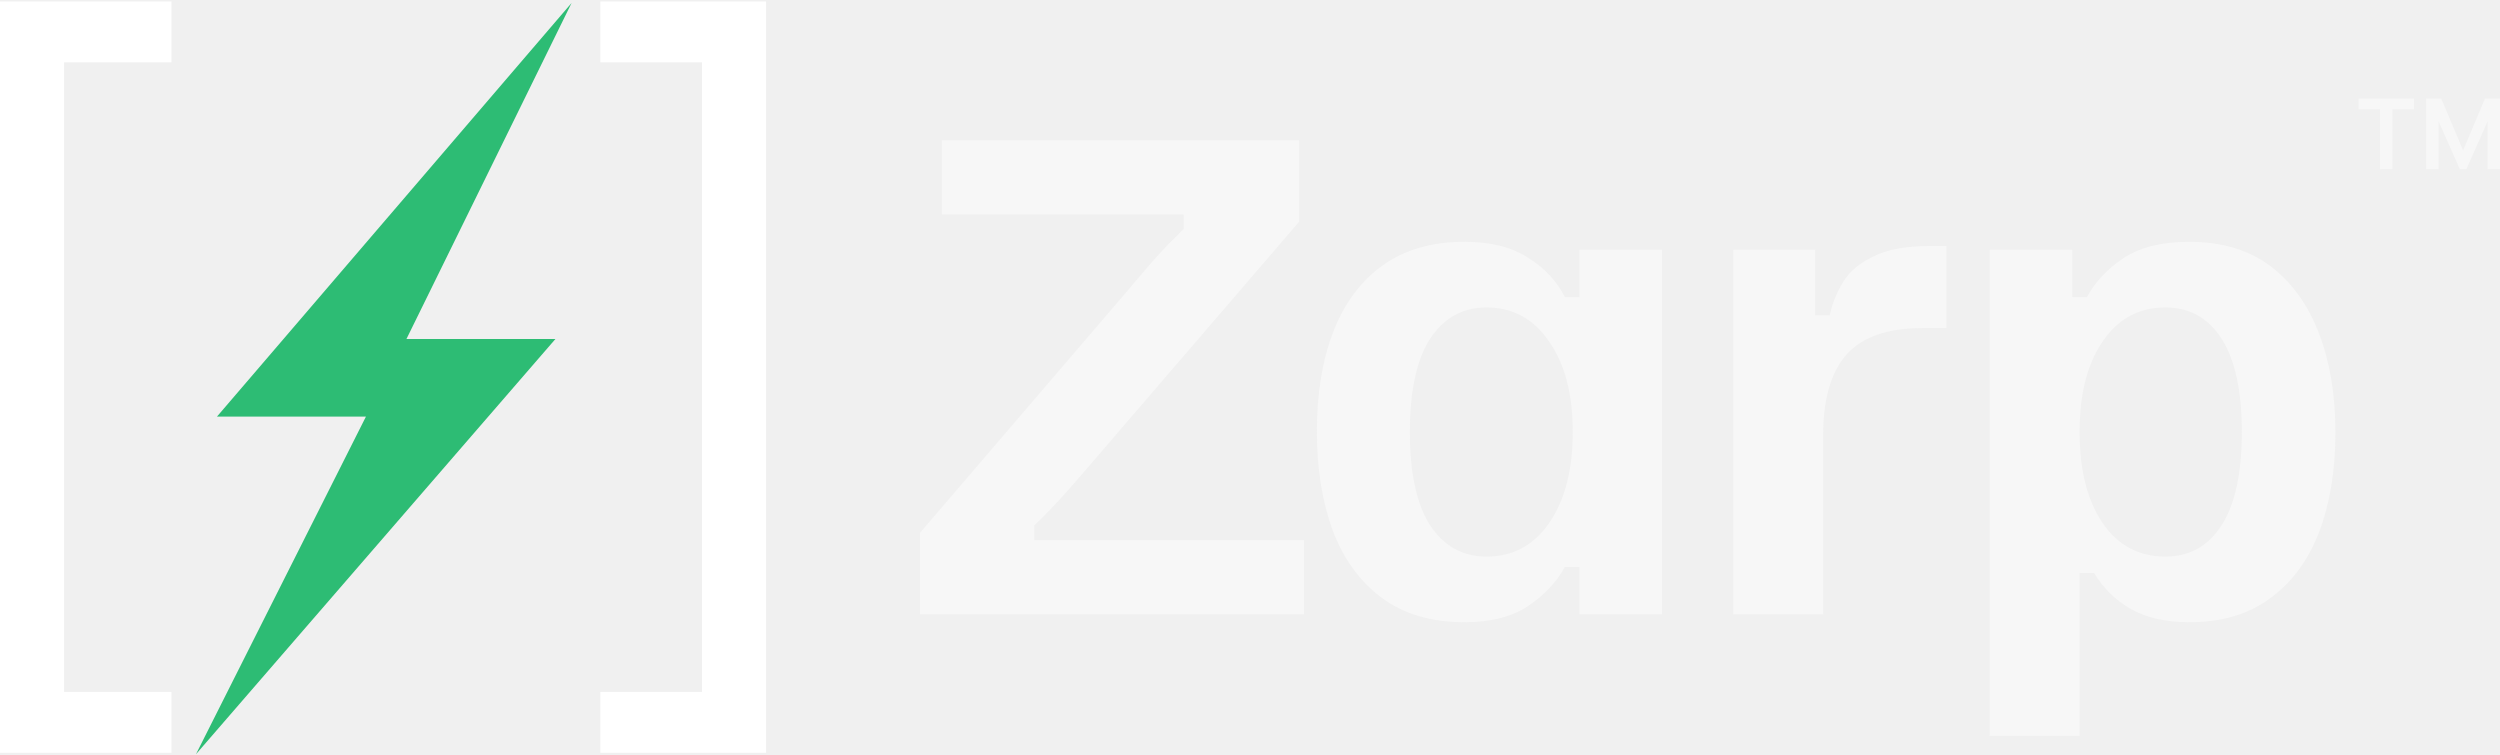
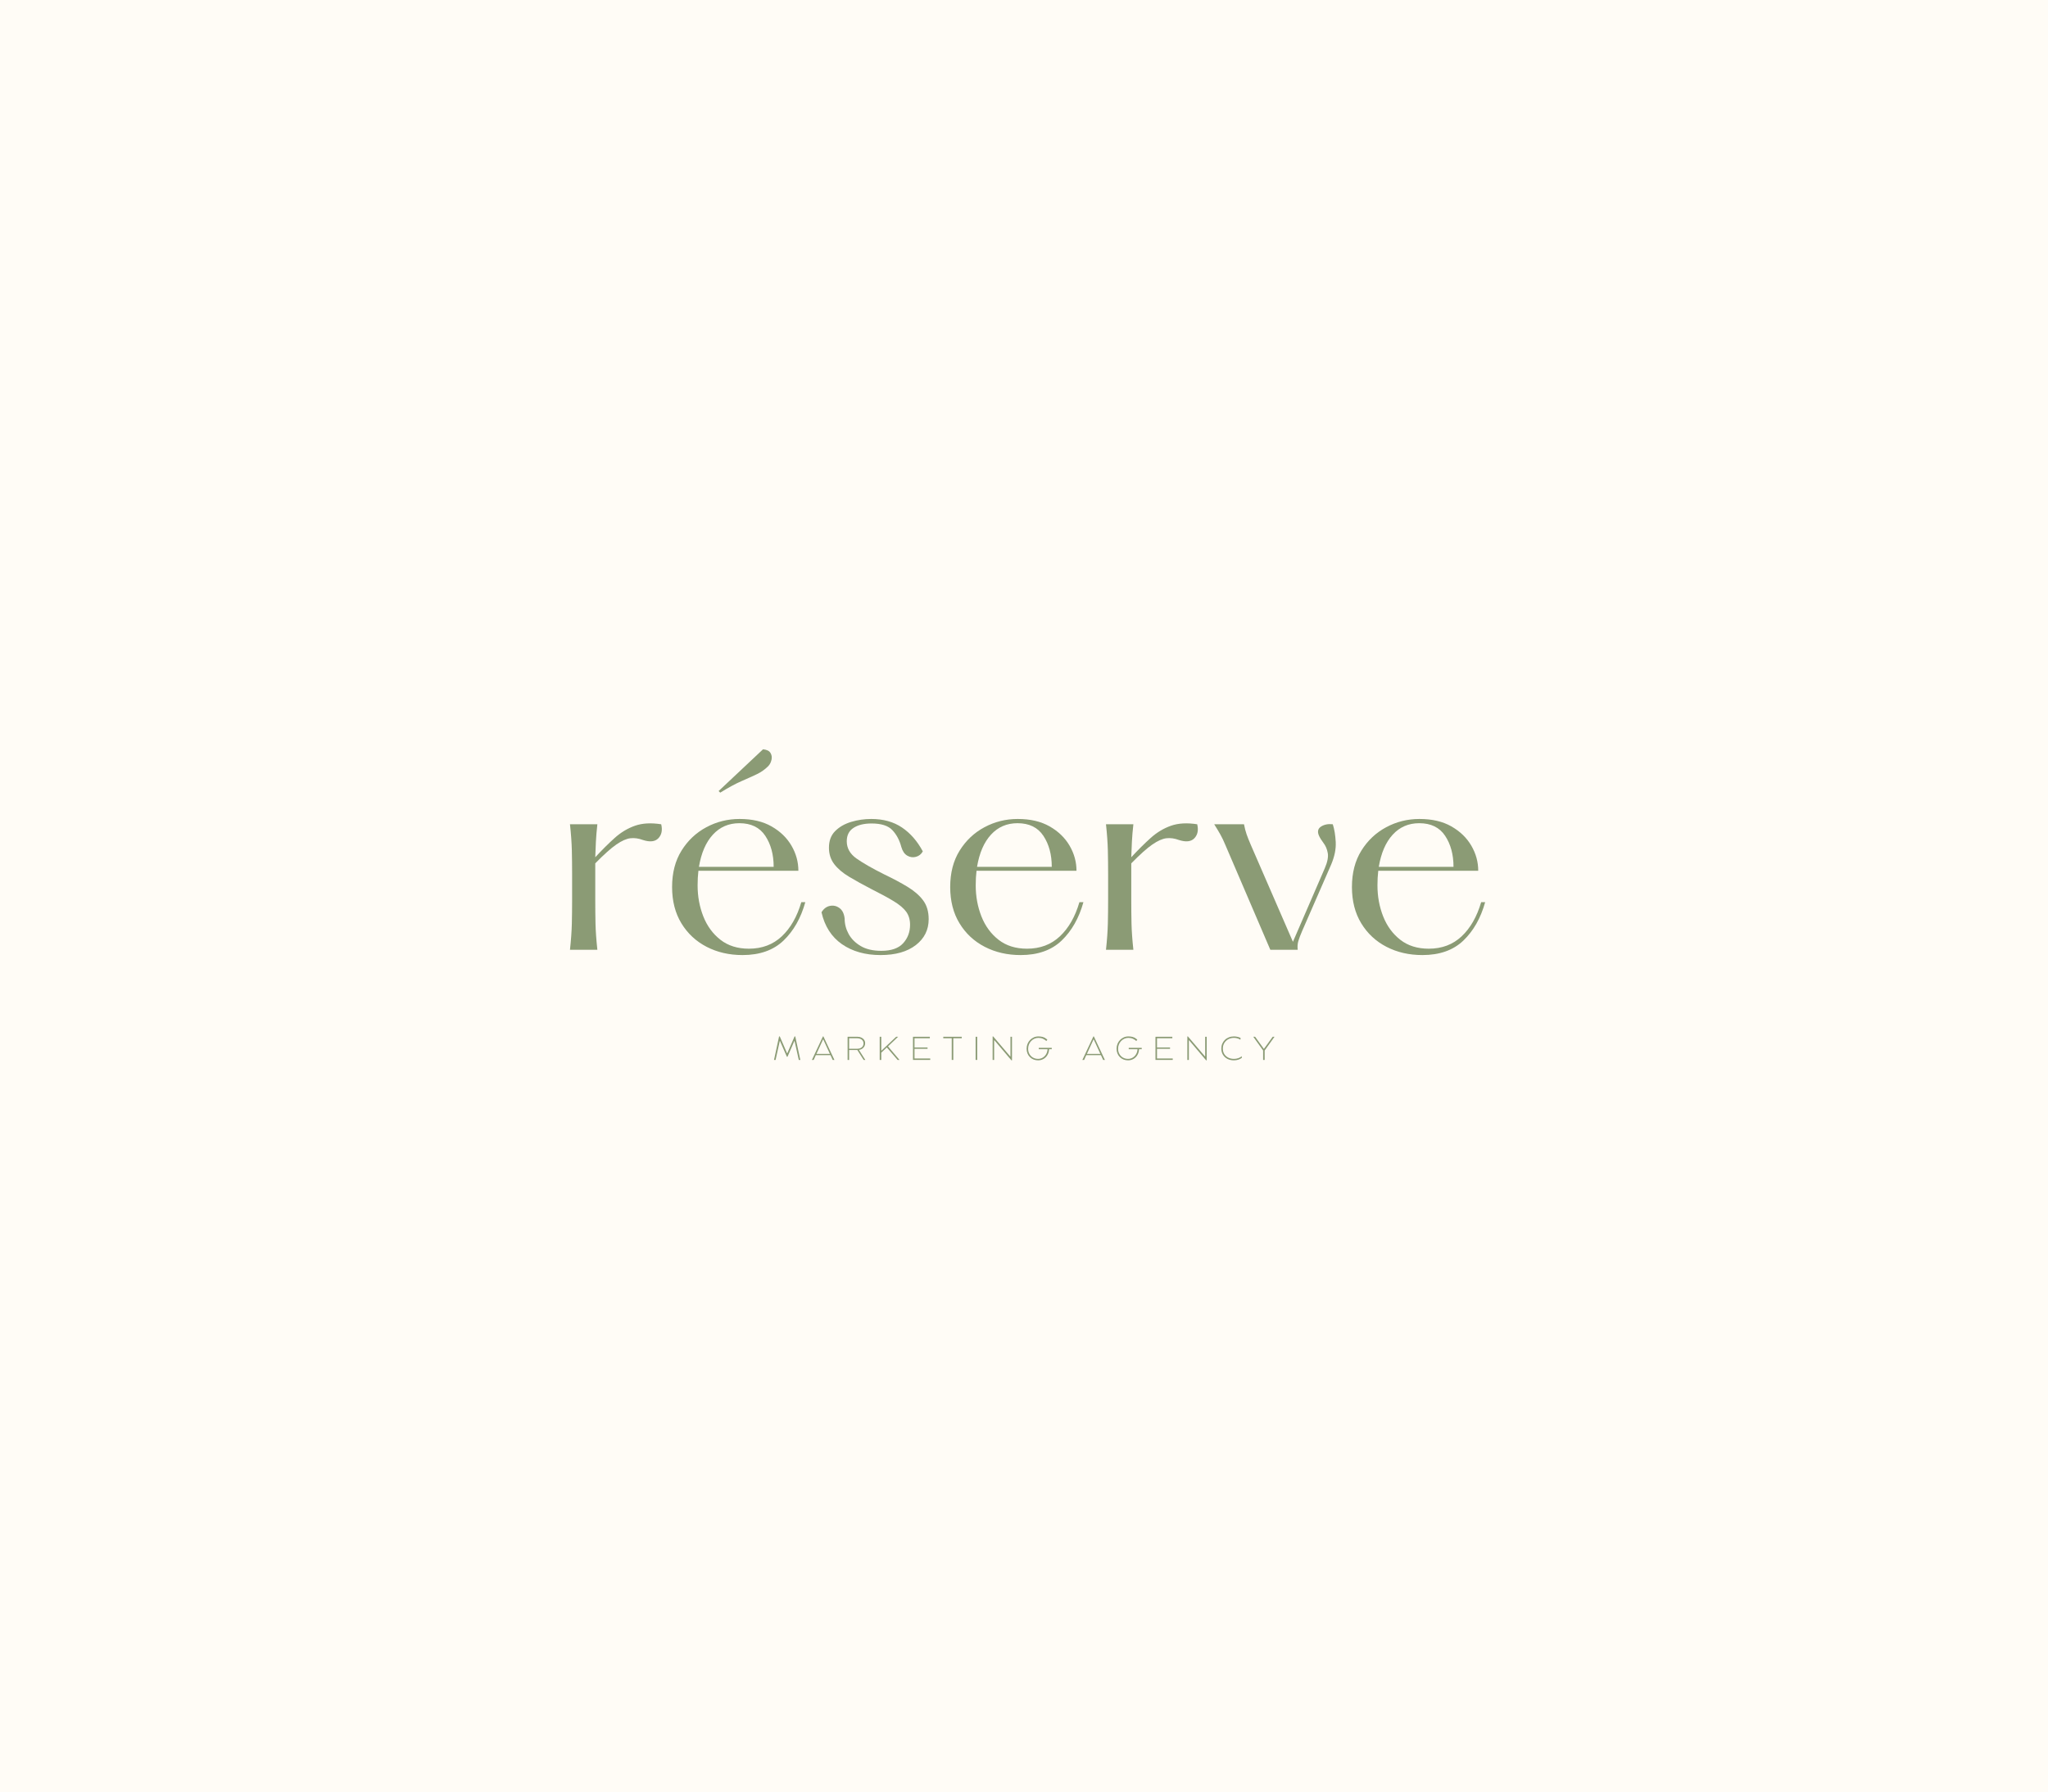
- <svg xmlns="http://www.w3.org/2000/svg" width="1697" height="512" viewBox="0 0 1697 512" fill="none">
-   <path d="M407.528 469.701H476.5V42.299H407.528V1H520V511H407.528V469.701Z" fill="white" />
-   <path d="M0 1H116.388V42.299H43.5V469.701H116.388V511H0V1Z" fill="white" />
-   <path d="M248.409 282.774L133 512L377.009 230.129H275.888L388 2L147.289 282.774H248.409Z" fill="#2DBC74" />
-   <path d="M624.446 417V361.725L763.046 200.025C769.371 192.6 775.696 185.175 782.021 177.75C788.621 170.325 795.771 162.9 803.471 155.475V145.575H639.296V95.25H881.846V150.525L742.421 312.637C736.371 319.787 730.046 327.075 723.446 334.5C716.846 341.925 709.696 349.35 701.996 356.775V366.675H885.146V417H624.446ZM994.143 422.362C971.593 422.362 952.893 416.862 938.043 405.862C923.193 394.862 912.056 379.6 904.631 360.075C897.481 340.55 893.906 318.138 893.906 292.838C893.906 266.987 897.618 244.437 905.043 225.187C912.468 205.937 923.606 190.95 938.456 180.225C953.306 169.5 971.868 164.138 994.143 164.138C1011.74 164.138 1026.04 167.713 1037.04 174.862C1048.32 181.737 1056.71 190.675 1062.21 201.675H1072.11V169.5H1128.21V417H1072.11V384.825H1062.21C1056.71 395 1048.46 403.8 1037.46 411.225C1026.46 418.65 1012.02 422.362 994.143 422.362ZM1008.99 377.813C1026.87 377.813 1041.03 370.25 1051.48 355.125C1062.21 339.725 1067.57 319.1 1067.57 293.25C1067.57 267.4 1062.21 246.912 1051.48 231.787C1041.03 216.387 1026.87 208.687 1008.99 208.687C992.768 208.687 979.981 215.837 970.631 230.138C961.556 244.437 957.018 265.475 957.018 293.25C957.018 321.025 961.556 342.062 970.631 356.362C979.981 370.662 992.768 377.813 1008.99 377.813ZM1176.48 417V169.5H1232.17V214.05H1242.07C1243.72 206.075 1246.74 198.512 1251.14 191.362C1255.54 184.212 1262.42 178.437 1271.77 174.037C1281.12 169.363 1293.63 167.025 1309.31 167.025H1321.27V222.712H1304.77C1281.12 222.712 1263.93 228.762 1253.21 240.862C1242.76 252.962 1237.53 271.25 1237.53 295.725V417H1176.48ZM1350.57 499.5V169.5H1406.67V201.675H1416.57C1422.07 191.5 1430.32 182.7 1441.32 175.275C1452.59 167.85 1467.44 164.138 1485.87 164.138C1508.14 164.138 1526.57 169.637 1541.14 180.637C1555.72 191.637 1566.72 206.9 1574.14 226.425C1581.57 245.675 1585.28 268.087 1585.28 293.662C1585.28 319.237 1581.57 341.787 1574.14 361.312C1566.72 380.562 1555.58 395.55 1540.73 406.275C1526.16 417 1508.01 422.362 1486.28 422.362C1470.06 422.362 1456.72 419.337 1446.27 413.287C1435.82 407.237 1427.57 399.125 1421.52 388.95H1411.62V499.5H1350.57ZM1469.78 377.813C1486.28 377.813 1499.07 370.662 1508.14 356.362C1517.22 342.062 1521.76 321.025 1521.76 293.25C1521.76 265.475 1517.22 244.437 1508.14 230.138C1499.07 215.837 1486.28 208.687 1469.78 208.687C1451.91 208.687 1437.74 216.387 1427.29 231.787C1416.84 246.912 1411.62 267.4 1411.62 293.25C1411.62 319.1 1416.84 339.725 1427.29 355.125C1437.74 370.25 1451.91 377.813 1469.78 377.813Z" fill="#F7F7F7" />
-   <path d="M1669.74 114.874L1648.48 66.874H1657.09L1671.96 102.091L1686.83 66.874H1695.43L1674.17 114.874H1669.74ZM1646.91 114.874V66.874H1655.26V114.874H1646.91ZM1688.65 114.874V66.874H1697V114.874H1688.65ZM1615.61 114.874V71.047H1623.96V114.874H1615.61ZM1601 74.178V66.874H1638.57V74.178H1601Z" fill="#F7F7F7" />
+ <svg xmlns="http://www.w3.org/2000/svg" width="1600" zoomAndPan="magnify" viewBox="0 0 1200 1050" height="1400" preserveAspectRatio="xMidYMid meet" version="1.0">
+   <defs>
+     <g />
+     <clipPath id="28ad001a64">
+       <rect x="0" width="554" y="0" height="182" />
+     </clipPath>
+     <clipPath id="080e74d6d8">
+       <rect x="0" width="303" y="0" height="22" />
+     </clipPath>
+   </defs>
+   <rect x="-120" width="1440" fill="#ffffff" y="-105" height="1260" fill-opacity="1" />
+   <rect x="-120" width="1440" fill="#fffcf6" y="-105" height="1260" fill-opacity="1" />
+   <g transform="matrix(1, 0, 0, 1, 323, 422)">
+     <g clip-path="url(#28ad001a64)">
+       <g fill="#8b9b75" fill-opacity="1">
+         <g transform="translate(1.003708, 134.6273)">
+           <g>
+             <path d="M 63.422 -73.547 C 64.242 -70.117 63.691 -67.391 61.766 -65.359 C 59.848 -63.336 56.816 -63 52.672 -64.344 C 50.172 -65.281 47.75 -65.617 45.406 -65.359 C 43.07 -65.098 40.32 -63.879 37.156 -61.703 C 33.988 -59.523 29.863 -55.836 24.781 -50.641 L 24.781 -29.141 C 24.781 -24.359 24.828 -19.758 24.922 -15.344 C 25.023 -10.926 25.391 -5.812 26.016 0 L 9.969 0 C 10.594 -5.812 10.957 -10.926 11.062 -15.344 C 11.164 -19.758 11.219 -24.359 11.219 -29.141 L 11.219 -44.25 C 11.219 -49.133 11.164 -53.781 11.062 -58.188 C 10.957 -62.602 10.594 -67.723 9.969 -73.547 L 26.016 -73.547 C 25.598 -69.805 25.312 -66.398 25.156 -63.328 C 25.008 -60.266 24.883 -57.227 24.781 -54.219 C 28.719 -58.477 32.504 -62.242 36.141 -65.516 C 39.785 -68.785 43.758 -71.176 48.062 -72.688 C 52.375 -74.195 57.492 -74.484 63.422 -73.547 Z M 63.422 -73.547 " />
+           </g>
+         </g>
+       </g>
+       <g fill="#8b9b75" fill-opacity="1">
+         <g transform="translate(63.47409, 134.6273)">
+           <g>
+             <path d="M 63.734 -107.672 C 61.754 -105.691 59.516 -104.102 57.016 -102.906 C 54.523 -101.719 51.539 -100.367 48.062 -98.859 C 44.582 -97.359 40.406 -95.098 35.531 -92.078 L 34.594 -93.016 L 60.609 -117.484 C 62.797 -117.273 64.25 -116.57 64.969 -115.375 C 65.695 -114.188 65.906 -112.863 65.594 -111.406 C 65.281 -109.945 64.66 -108.703 63.734 -107.672 Z M 83.047 -27.891 L 85.391 -27.891 C 82.785 -18.547 78.523 -11.039 72.609 -5.375 C 66.691 0.277 58.691 3.109 48.609 3.109 C 40.816 3.109 33.805 1.496 27.578 -1.719 C 21.348 -4.938 16.414 -9.531 12.781 -15.5 C 9.145 -21.477 7.328 -28.566 7.328 -36.766 C 7.328 -45.078 9.172 -52.191 12.859 -58.109 C 16.547 -64.035 21.398 -68.609 27.422 -71.828 C 33.441 -75.047 39.938 -76.656 46.906 -76.656 C 54.281 -76.656 60.508 -75.203 65.594 -72.297 C 70.688 -69.391 74.582 -65.625 77.281 -61 C 79.977 -56.375 81.328 -51.469 81.328 -46.281 L 22.75 -46.281 C 22.438 -43.676 22.281 -40.816 22.281 -37.703 C 22.281 -31.266 23.395 -25.211 25.625 -19.547 C 27.863 -13.891 31.211 -9.32 35.672 -5.844 C 40.141 -2.363 45.703 -0.625 52.359 -0.625 C 60.047 -0.625 66.457 -3.035 71.594 -7.859 C 76.738 -12.691 80.555 -19.367 83.047 -27.891 Z M 46.75 -74.172 C 40.508 -74.172 35.336 -71.938 31.234 -67.469 C 27.129 -63 24.406 -56.711 23.062 -48.609 L 66.844 -48.609 C 66.844 -55.773 65.207 -61.828 61.938 -66.766 C 58.664 -71.703 53.602 -74.172 46.75 -74.172 Z M 46.75 -74.172 " />
+           </g>
+         </g>
+       </g>
+       <g fill="#8b9b75" fill-opacity="1">
+         <g transform="translate(152.5846, 134.6273)">
+           <g>
+             <path d="M 5.766 -21.969 C 7.016 -24.039 8.648 -25.285 10.672 -25.703 C 12.703 -26.117 14.57 -25.703 16.281 -24.453 C 18 -23.211 19.016 -21.141 19.328 -18.234 C 19.328 -15.117 20.102 -12.129 21.656 -9.266 C 23.219 -6.41 25.582 -4.047 28.75 -2.172 C 31.914 -0.305 35.941 0.625 40.828 0.625 C 46.641 0.625 50.895 -0.852 53.594 -3.812 C 56.301 -6.781 57.656 -10.391 57.656 -14.641 C 57.656 -17.66 56.898 -20.207 55.391 -22.281 C 53.879 -24.352 51.461 -26.398 48.141 -28.422 C 44.816 -30.453 40.352 -32.875 34.75 -35.688 C 29.969 -38.176 25.707 -40.535 21.969 -42.766 C 18.227 -45.004 15.316 -47.473 13.234 -50.172 C 11.16 -52.867 10.125 -56.086 10.125 -59.828 C 10.125 -63.879 11.344 -67.125 13.781 -69.562 C 16.227 -72.008 19.348 -73.801 23.141 -74.938 C 26.93 -76.082 30.852 -76.656 34.906 -76.656 C 41.969 -76.656 47.961 -74.992 52.891 -71.672 C 57.828 -68.348 61.906 -63.676 65.125 -57.656 C 64.195 -55.988 62.848 -54.922 61.078 -54.453 C 59.316 -53.984 57.629 -54.219 56.016 -55.156 C 54.398 -56.094 53.234 -57.805 52.516 -60.297 C 51.473 -64.242 49.727 -67.516 47.281 -70.109 C 44.844 -72.711 40.77 -74.016 35.062 -74.016 C 30.695 -74.016 27.188 -73.156 24.531 -71.438 C 21.883 -69.727 20.562 -67.109 20.562 -63.578 C 20.562 -59.523 22.484 -56.145 26.328 -53.438 C 30.172 -50.738 35.625 -47.625 42.688 -44.094 C 47.883 -41.602 52.406 -39.188 56.25 -36.844 C 60.094 -34.508 63.102 -31.891 65.281 -28.984 C 67.469 -26.078 68.562 -22.391 68.562 -17.922 C 68.562 -11.68 66.039 -6.613 61 -2.719 C 55.957 1.164 49.078 3.109 40.359 3.109 C 31.422 3.109 23.883 0.98 17.75 -3.266 C 11.625 -7.523 7.629 -13.758 5.766 -21.969 Z M 5.766 -21.969 " />
+           </g>
+         </g>
+       </g>
+       <g fill="#8b9b75" fill-opacity="1">
+         <g transform="translate(226.4281, 134.6273)">
+           <g>
+             <path d="M 83.047 -27.891 L 85.391 -27.891 C 82.785 -18.547 78.523 -11.039 72.609 -5.375 C 66.691 0.277 58.691 3.109 48.609 3.109 C 40.816 3.109 33.805 1.496 27.578 -1.719 C 21.348 -4.938 16.414 -9.531 12.781 -15.5 C 9.145 -21.477 7.328 -28.566 7.328 -36.766 C 7.328 -45.078 9.172 -52.191 12.859 -58.109 C 16.547 -64.035 21.398 -68.609 27.422 -71.828 C 33.441 -75.047 39.938 -76.656 46.906 -76.656 C 54.281 -76.656 60.508 -75.203 65.594 -72.297 C 70.688 -69.391 74.582 -65.625 77.281 -61 C 79.977 -56.375 81.328 -51.469 81.328 -46.281 L 22.75 -46.281 C 22.438 -43.676 22.281 -40.816 22.281 -37.703 C 22.281 -31.266 23.395 -25.211 25.625 -19.547 C 27.863 -13.891 31.211 -9.32 35.672 -5.844 C 40.141 -2.363 45.703 -0.625 52.359 -0.625 C 60.047 -0.625 66.457 -3.035 71.594 -7.859 C 76.738 -12.691 80.555 -19.367 83.047 -27.891 Z M 46.75 -74.172 C 40.508 -74.172 35.336 -71.938 31.234 -67.469 C 27.129 -63 24.406 -56.711 23.062 -48.609 L 66.844 -48.609 C 66.844 -55.773 65.207 -61.828 61.938 -66.766 C 58.664 -71.703 53.602 -74.172 46.75 -74.172 Z M 46.75 -74.172 " />
+           </g>
+         </g>
+       </g>
+       <g fill="#8b9b75" fill-opacity="1">
+         <g transform="translate(315.0712, 134.6273)">
+           <g>
+             <path d="M 63.422 -73.547 C 64.242 -70.117 63.691 -67.391 61.766 -65.359 C 59.848 -63.336 56.816 -63 52.672 -64.344 C 50.172 -65.281 47.75 -65.617 45.406 -65.359 C 43.07 -65.098 40.32 -63.879 37.156 -61.703 C 33.988 -59.523 29.863 -55.836 24.781 -50.641 L 24.781 -29.141 C 24.781 -24.359 24.828 -19.758 24.922 -15.344 C 25.023 -10.926 25.391 -5.812 26.016 0 L 9.969 0 C 10.594 -5.812 10.957 -10.926 11.062 -15.344 C 11.164 -19.758 11.219 -24.359 11.219 -29.141 L 11.219 -44.25 C 11.219 -49.133 11.164 -53.781 11.062 -58.188 C 10.957 -62.602 10.594 -67.723 9.969 -73.547 L 26.016 -73.547 C 25.598 -69.805 25.312 -66.398 25.156 -63.328 C 25.008 -60.266 24.883 -57.227 24.781 -54.219 C 28.719 -58.477 32.504 -62.242 36.141 -65.516 C 39.785 -68.785 43.758 -71.176 48.062 -72.688 C 52.375 -74.195 57.492 -74.484 63.422 -73.547 Z M 63.422 -73.547 " />
+           </g>
+         </g>
+       </g>
+       <g fill="#8b9b75" fill-opacity="1">
+         <g transform="translate(382.6832, 134.6273)">
+           <g>
+             <path d="M 67.156 -66.844 C 66.113 -69.227 66.523 -71.02 68.391 -72.219 C 70.266 -73.414 72.551 -73.859 75.25 -73.547 C 76.188 -70.641 76.758 -67.16 76.969 -63.109 C 77.176 -59.055 76.297 -54.691 74.328 -50.016 L 57.188 -10.75 C 56.25 -8.57 55.547 -6.703 55.078 -5.141 C 54.609 -3.578 54.477 -1.863 54.688 0 L 38.641 0 L 12.312 -61.391 C 11.375 -63.672 10.41 -65.691 9.422 -67.453 C 8.441 -69.223 7.223 -71.254 5.766 -73.547 L 23.219 -73.547 C 23.633 -71.359 24.148 -69.379 24.766 -67.609 C 25.391 -65.848 26.172 -63.879 27.109 -61.703 L 51.891 -4.672 L 70.578 -47.828 C 72.141 -51.461 72.711 -54.422 72.297 -56.703 C 71.879 -58.992 71.07 -60.914 69.875 -62.469 C 68.688 -64.031 67.781 -65.488 67.156 -66.844 Z M 67.156 -66.844 " />
+           </g>
+         </g>
+       </g>
+       <g fill="#8b9b75" fill-opacity="1">
+         <g transform="translate(461.8231, 134.6273)">
+           <g>
+             <path d="M 83.047 -27.891 L 85.391 -27.891 C 82.785 -18.547 78.523 -11.039 72.609 -5.375 C 66.691 0.277 58.691 3.109 48.609 3.109 C 40.816 3.109 33.805 1.496 27.578 -1.719 C 21.348 -4.938 16.414 -9.531 12.781 -15.5 C 9.145 -21.477 7.328 -28.566 7.328 -36.766 C 7.328 -45.078 9.172 -52.191 12.859 -58.109 C 16.547 -64.035 21.398 -68.609 27.422 -71.828 C 33.441 -75.047 39.938 -76.656 46.906 -76.656 C 54.281 -76.656 60.508 -75.203 65.594 -72.297 C 70.688 -69.391 74.582 -65.625 77.281 -61 C 79.977 -56.375 81.328 -51.469 81.328 -46.281 L 22.75 -46.281 C 22.438 -43.676 22.281 -40.816 22.281 -37.703 C 22.281 -31.266 23.395 -25.211 25.625 -19.547 C 27.863 -13.891 31.211 -9.32 35.672 -5.844 C 40.141 -2.363 45.703 -0.625 52.359 -0.625 C 60.047 -0.625 66.457 -3.035 71.594 -7.859 C 76.738 -12.691 80.555 -19.367 83.047 -27.891 Z M 46.75 -74.172 C 40.508 -74.172 35.336 -71.938 31.234 -67.469 C 27.129 -63 24.406 -56.711 23.062 -48.609 L 66.844 -48.609 C 66.844 -55.773 65.207 -61.828 61.938 -66.766 C 58.664 -71.703 53.602 -74.172 46.75 -74.172 Z M 46.75 -74.172 " />
+           </g>
+         </g>
+       </g>
+     </g>
+   </g>
+   <g transform="matrix(1, 0, 0, 1, 452, 606)">
+     <g clip-path="url(#080e74d6d8)">
+       <g fill="#8b9b75" fill-opacity="1">
+         <g transform="translate(0.930778, 15.20247)">
+           <g>
+             <path d="M 0.594 0 L 3.562 -13.781 L 3.969 -13.781 L 8.234 -3.938 L 8.375 -3.938 L 12.641 -13.781 L 13.047 -13.781 L 16.016 0 L 15.109 0 L 12.641 -11.094 L 12.5 -11.094 L 8.5 -1.875 L 8.125 -1.875 L 4.094 -11.094 L 3.969 -11.094 L 1.516 0 Z M 0.594 0 " />
+           </g>
+         </g>
+       </g>
+       <g fill="#8b9b75" fill-opacity="1">
+         <g transform="translate(23.4966, 15.20247)">
+           <g>
+             <path d="M 0.234 0 L 6.688 -13.781 L 6.969 -13.781 L 13.422 0 L 12.406 0 L 11.125 -2.797 L 2.516 -2.797 L 1.266 0 Z M 2.891 -3.547 L 10.781 -3.547 L 6.891 -12.016 L 6.766 -12.016 Z M 2.891 -3.547 " />
+           </g>
+         </g>
+       </g>
+       <g fill="#8b9b75" fill-opacity="1">
+         <g transform="translate(43.09672, 15.20247)">
+           <g>
+             <path d="M 1.547 0 L 1.547 -13.578 L 7.328 -13.578 C 8.191 -13.578 8.957 -13.414 9.625 -13.094 C 10.301 -12.781 10.832 -12.336 11.219 -11.766 C 11.613 -11.203 11.812 -10.531 11.812 -9.75 C 11.812 -9.082 11.656 -8.473 11.344 -7.922 C 11.031 -7.367 10.602 -6.914 10.062 -6.562 C 9.52 -6.219 8.895 -5.988 8.188 -5.875 L 11.922 0 L 10.938 0 L 7.25 -5.812 L 2.438 -5.797 L 2.438 0 Z M 2.438 -6.547 L 7.219 -6.547 C 7.926 -6.547 8.555 -6.676 9.109 -6.938 C 9.672 -7.195 10.109 -7.562 10.422 -8.031 C 10.734 -8.508 10.891 -9.055 10.891 -9.672 C 10.891 -10.297 10.734 -10.832 10.422 -11.281 C 10.109 -11.738 9.672 -12.094 9.109 -12.344 C 8.555 -12.594 7.926 -12.719 7.219 -12.719 L 2.438 -12.719 Z M 2.438 -6.547 " />
+           </g>
+         </g>
+       </g>
+       <g fill="#8b9b75" fill-opacity="1">
+         <g transform="translate(61.90212, 15.20247)">
+           <g>
+             <path d="M 1.547 0 L 1.547 -13.578 L 2.469 -13.578 L 2.469 -5.453 L 2.578 -5.453 L 11.188 -13.578 L 12.328 -13.578 L 6.422 -7.953 L 13.141 0 L 12.047 0 L 5.797 -7.266 L 5.641 -7.266 L 2.469 -4.266 L 2.469 0 Z M 1.547 0 " />
+           </g>
+         </g>
+       </g>
+       <g fill="#8b9b75" fill-opacity="1">
+         <g transform="translate(81.40531, 15.20247)">
+           <g>
+             <path d="M 1.547 0 L 1.547 -13.578 L 11.422 -13.578 L 11.422 -12.719 L 2.438 -12.719 L 2.438 -7.312 L 10.078 -7.312 L 10.078 -6.531 L 2.438 -6.531 L 2.438 -0.859 L 11.656 -0.859 L 11.656 0 Z M 1.547 0 " />
+           </g>
+         </g>
+       </g>
+       <g fill="#8b9b75" fill-opacity="1">
+         <g transform="translate(100.075, 15.20247)">
+           <g>
+             <path d="M 5.578 0 L 5.578 -12.719 L 0.625 -12.719 L 0.625 -13.578 L 11.453 -13.578 L 11.453 -12.719 L 6.5 -12.719 L 6.5 0 Z M 5.578 0 " />
+           </g>
+         </g>
+       </g>
+       <g fill="#8b9b75" fill-opacity="1">
+         <g transform="translate(118.105, 15.20247)">
+           <g>
+             <path d="M 1.547 0 L 1.547 -13.578 L 2.469 -13.578 L 2.469 0 Z M 1.547 0 " />
+           </g>
+         </g>
+       </g>
+       <g fill="#8b9b75" fill-opacity="1">
+         <g transform="translate(128.0715, 15.20247)">
+           <g>
+             <path d="M 12.562 0.234 L 2.578 -11.531 L 2.438 -11.531 L 2.438 0 L 1.547 0 L 1.547 -13.781 L 1.875 -13.781 L 11.891 -2.031 L 12 -2.031 L 12 -13.578 L 12.891 -13.578 L 12.891 0.234 Z M 12.562 0.234 " />
+           </g>
+         </g>
+       </g>
+       <g fill="#8b9b75" fill-opacity="1">
+         <g transform="translate(148.4663, 15.20247)">
+           <g>
+             <path d="M 7.781 0.234 C 6.832 0.234 5.953 0.07 5.141 -0.25 C 4.336 -0.57 3.629 -1.035 3.016 -1.641 C 2.398 -2.242 1.922 -2.961 1.578 -3.797 C 1.234 -4.641 1.062 -5.57 1.062 -6.594 C 1.062 -7.582 1.234 -8.508 1.578 -9.375 C 1.93 -10.25 2.422 -11.016 3.047 -11.672 C 3.68 -12.328 4.414 -12.844 5.25 -13.219 C 6.082 -13.594 6.988 -13.781 7.969 -13.781 C 8.883 -13.781 9.672 -13.691 10.328 -13.516 C 10.992 -13.336 11.555 -13.098 12.016 -12.797 C 12.484 -12.504 12.883 -12.176 13.219 -11.812 L 12.578 -11.094 C 12.129 -11.594 11.5 -12.023 10.688 -12.391 C 9.875 -12.754 8.969 -12.938 7.969 -12.938 C 7.113 -12.938 6.32 -12.77 5.594 -12.438 C 4.863 -12.102 4.227 -11.645 3.688 -11.062 C 3.145 -10.488 2.719 -9.816 2.406 -9.047 C 2.102 -8.285 1.953 -7.469 1.953 -6.594 C 1.953 -5.395 2.211 -4.348 2.734 -3.453 C 3.254 -2.555 3.953 -1.859 4.828 -1.359 C 5.703 -0.867 6.688 -0.625 7.781 -0.625 C 8.758 -0.625 9.66 -0.863 10.484 -1.344 C 11.305 -1.832 11.973 -2.504 12.484 -3.359 C 12.992 -4.211 13.281 -5.191 13.344 -6.297 L 8.188 -6.297 L 8.188 -7.094 L 15.797 -7.094 L 15.797 -6.297 L 14.234 -6.297 C 14.172 -4.984 13.844 -3.836 13.25 -2.859 C 12.664 -1.879 11.895 -1.117 10.938 -0.578 C 9.988 -0.035 8.938 0.234 7.781 0.234 Z M 7.781 0.234 " />
+           </g>
+         </g>
+       </g>
+       <g fill="#8b9b75" fill-opacity="1">
+         <g transform="translate(170.7801, 15.20247)">
+           <g />
+         </g>
+       </g>
+       <g fill="#8b9b75" fill-opacity="1">
+         <g transform="translate(181.9677, 15.20247)">
+           <g>
+             <path d="M 0.234 0 L 6.688 -13.781 L 6.969 -13.781 L 13.422 0 L 12.406 0 L 11.125 -2.797 L 2.516 -2.797 L 1.266 0 Z M 2.891 -3.547 L 10.781 -3.547 L 6.891 -12.016 L 6.766 -12.016 Z M 2.891 -3.547 " />
+           </g>
+         </g>
+       </g>
+       <g fill="#8b9b75" fill-opacity="1">
+         <g transform="translate(201.1802, 15.20247)">
+           <g>
+             <path d="M 7.781 0.234 C 6.832 0.234 5.953 0.07 5.141 -0.25 C 4.336 -0.57 3.629 -1.035 3.016 -1.641 C 2.398 -2.242 1.922 -2.961 1.578 -3.797 C 1.234 -4.641 1.062 -5.57 1.062 -6.594 C 1.062 -7.582 1.234 -8.508 1.578 -9.375 C 1.93 -10.25 2.422 -11.016 3.047 -11.672 C 3.68 -12.328 4.414 -12.844 5.25 -13.219 C 6.082 -13.594 6.988 -13.781 7.969 -13.781 C 8.883 -13.781 9.672 -13.691 10.328 -13.516 C 10.992 -13.336 11.555 -13.098 12.016 -12.797 C 12.484 -12.504 12.883 -12.176 13.219 -11.812 L 12.578 -11.094 C 12.129 -11.594 11.5 -12.023 10.688 -12.391 C 9.875 -12.754 8.969 -12.938 7.969 -12.938 C 7.113 -12.938 6.32 -12.77 5.594 -12.438 C 4.863 -12.102 4.227 -11.645 3.688 -11.062 C 3.145 -10.488 2.719 -9.816 2.406 -9.047 C 2.102 -8.285 1.953 -7.469 1.953 -6.594 C 1.953 -5.395 2.211 -4.348 2.734 -3.453 C 3.254 -2.555 3.953 -1.859 4.828 -1.359 C 5.703 -0.867 6.688 -0.625 7.781 -0.625 C 8.758 -0.625 9.66 -0.863 10.484 -1.344 C 11.305 -1.832 11.973 -2.504 12.484 -3.359 C 12.992 -4.211 13.281 -5.191 13.344 -6.297 L 8.188 -6.297 L 8.188 -7.094 L 15.797 -7.094 L 15.797 -6.297 L 14.234 -6.297 C 14.172 -4.984 13.844 -3.836 13.25 -2.859 C 12.664 -1.879 11.895 -1.117 10.938 -0.578 C 9.988 -0.035 8.938 0.234 7.781 0.234 Z M 7.781 0.234 " />
+           </g>
+         </g>
+       </g>
+       <g fill="#8b9b75" fill-opacity="1">
+         <g transform="translate(223.494, 15.20247)">
+           <g>
+             <path d="M 1.547 0 L 1.547 -13.578 L 11.422 -13.578 L 11.422 -12.719 L 2.438 -12.719 L 2.438 -7.312 L 10.078 -7.312 L 10.078 -6.531 L 2.438 -6.531 L 2.438 -0.859 L 11.656 -0.859 L 11.656 0 Z M 1.547 0 " />
+           </g>
+         </g>
+       </g>
+       <g fill="#8b9b75" fill-opacity="1">
+         <g transform="translate(242.1637, 15.20247)">
+           <g>
+             <path d="M 12.562 0.234 L 2.578 -11.531 L 2.438 -11.531 L 2.438 0 L 1.547 0 L 1.547 -13.781 L 1.875 -13.781 L 11.891 -2.031 L 12 -2.031 L 12 -13.578 L 12.891 -13.578 L 12.891 0.234 Z M 12.562 0.234 " />
+           </g>
+         </g>
+       </g>
+       <g fill="#8b9b75" fill-opacity="1">
+         <g transform="translate(262.5585, 15.20247)">
+           <g>
+             <path d="M 8.453 0.234 C 7.016 0.234 5.738 -0.051 4.625 -0.625 C 3.52 -1.207 2.648 -2.016 2.016 -3.047 C 1.379 -4.086 1.062 -5.297 1.062 -6.672 C 1.062 -7.691 1.242 -8.633 1.609 -9.5 C 1.973 -10.363 2.484 -11.113 3.141 -11.75 C 3.797 -12.395 4.578 -12.895 5.484 -13.25 C 6.391 -13.602 7.379 -13.781 8.453 -13.781 C 9.16 -13.781 9.848 -13.703 10.516 -13.547 C 11.18 -13.398 11.797 -13.176 12.359 -12.875 L 12.234 -11.859 C 11.703 -12.203 11.117 -12.469 10.484 -12.656 C 9.859 -12.844 9.176 -12.938 8.438 -12.938 C 7.176 -12.938 6.055 -12.66 5.078 -12.109 C 4.109 -11.555 3.344 -10.805 2.781 -9.859 C 2.227 -8.922 1.953 -7.859 1.953 -6.672 C 1.953 -5.453 2.227 -4.391 2.781 -3.484 C 3.344 -2.586 4.113 -1.883 5.094 -1.375 C 6.082 -0.875 7.203 -0.625 8.453 -0.625 C 9.359 -0.625 10.211 -0.766 11.016 -1.047 C 11.816 -1.328 12.5 -1.707 13.062 -2.188 L 13.062 -1.203 C 12.445 -0.754 11.75 -0.398 10.969 -0.141 C 10.195 0.105 9.359 0.234 8.453 0.234 Z M 8.453 0.234 " />
+           </g>
+         </g>
+       </g>
+       <g fill="#8b9b75" fill-opacity="1">
+         <g transform="translate(282.1199, 15.20247)">
+           <g>
+             <path d="M 5.984 0 L 5.984 -5.547 L 0.234 -13.578 L 1.312 -13.578 L 6.375 -6.547 L 6.5 -6.547 L 11.594 -13.578 L 12.656 -13.578 L 6.891 -5.531 L 6.891 0 Z M 5.984 0 " />
+           </g>
+         </g>
+       </g>
+     </g>
+   </g>
</svg>
